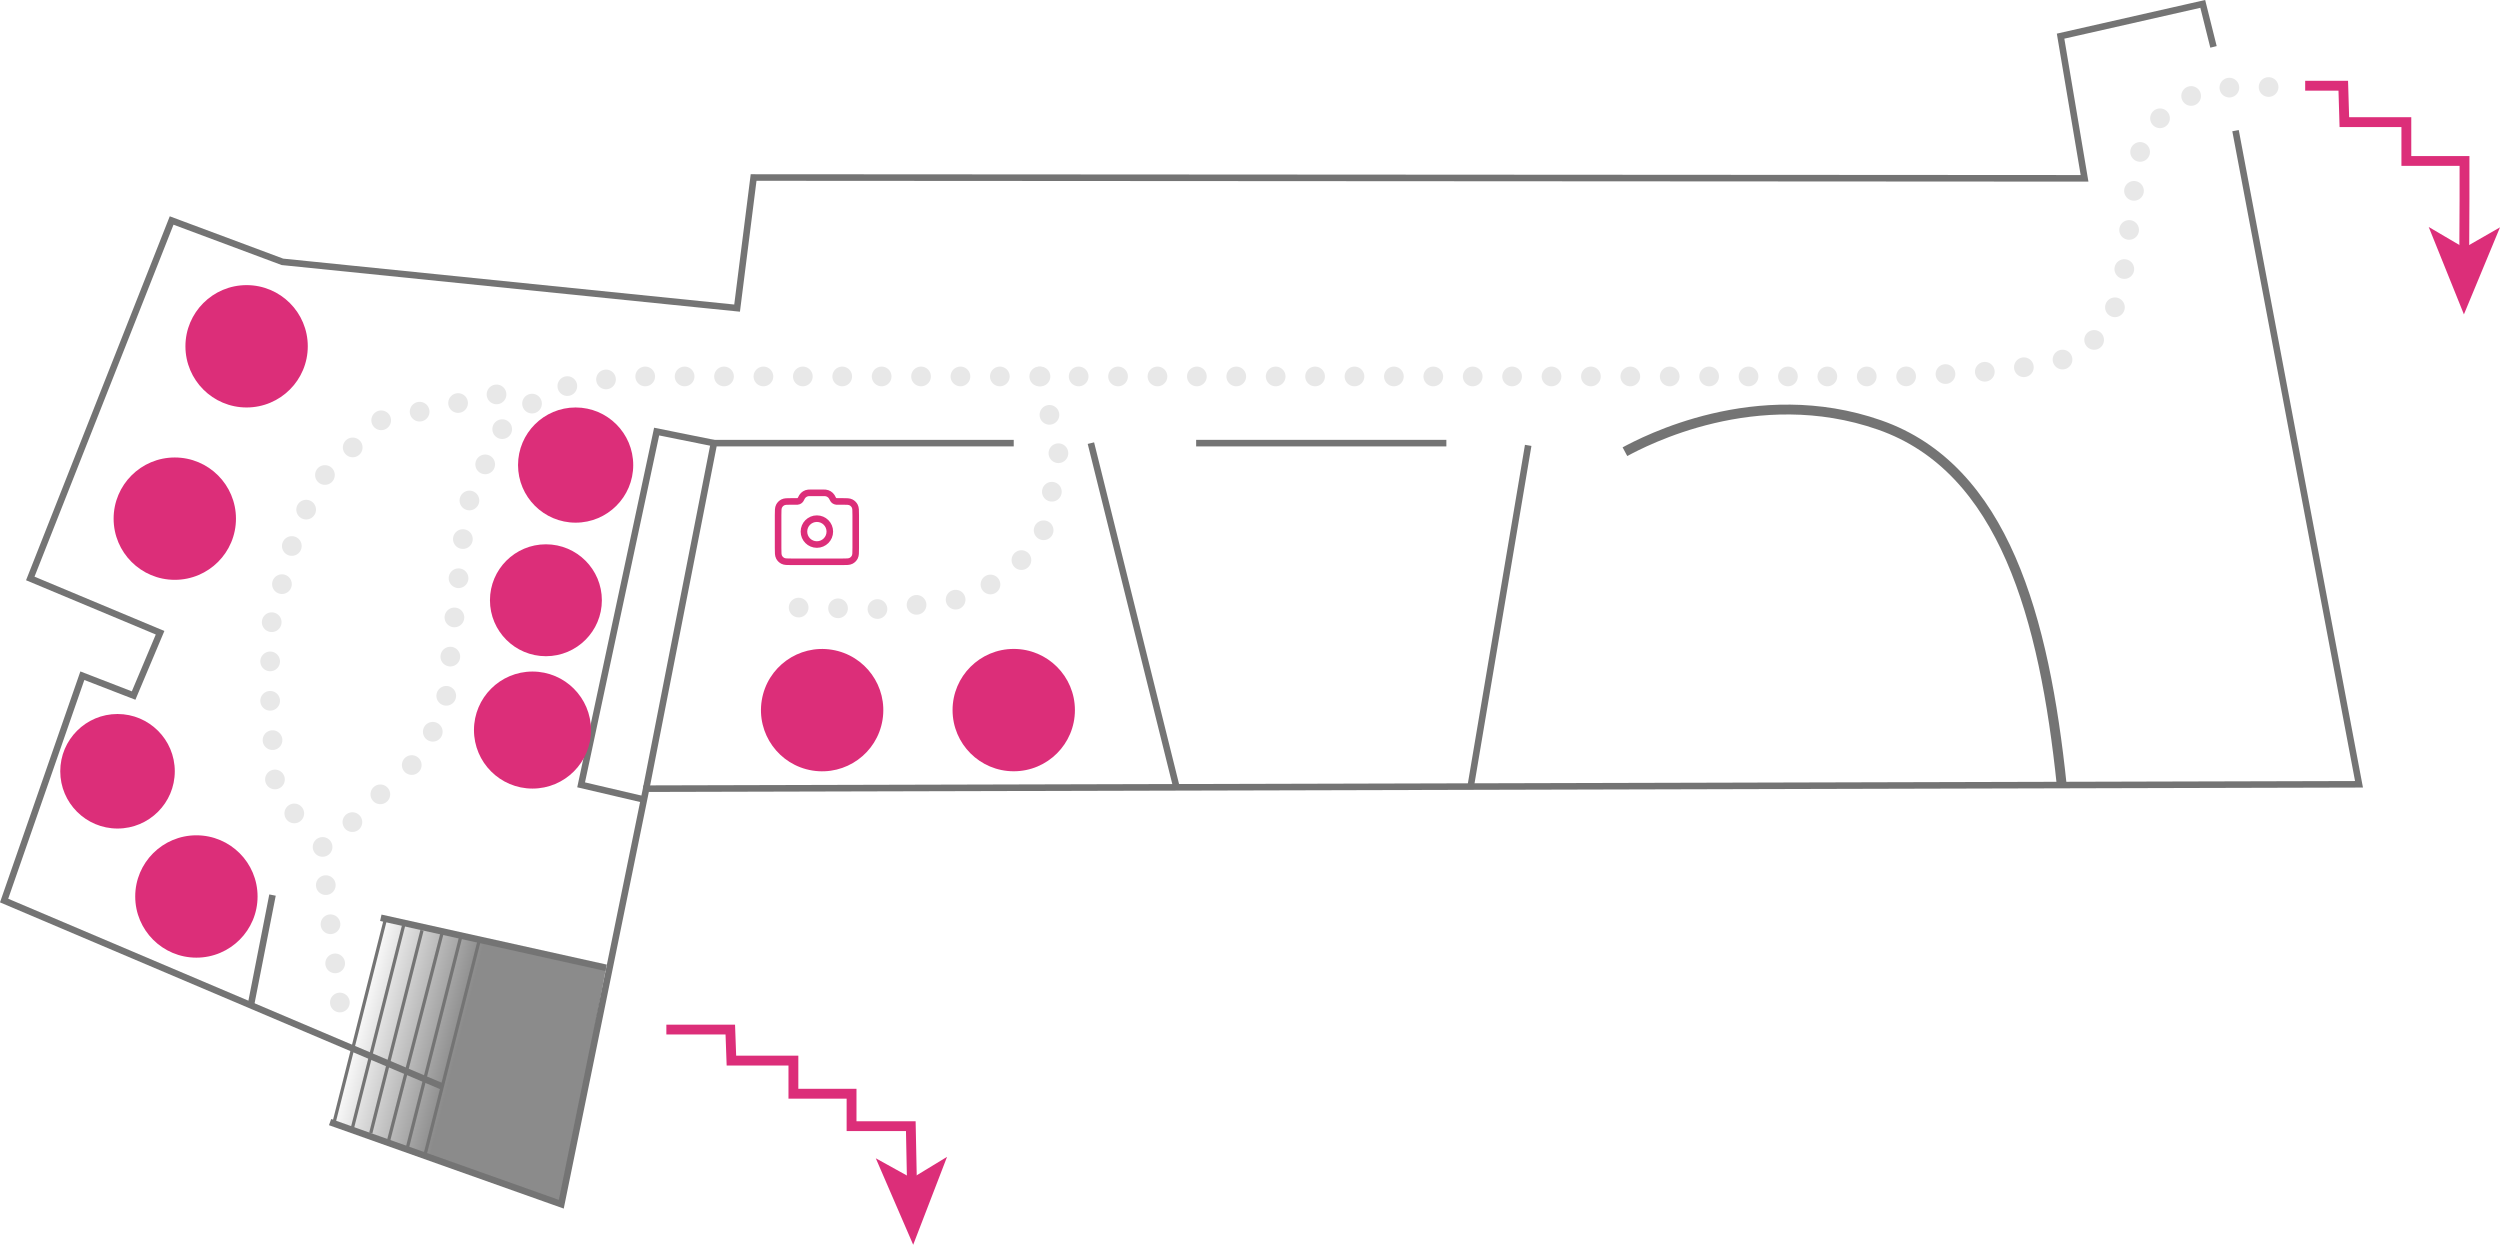
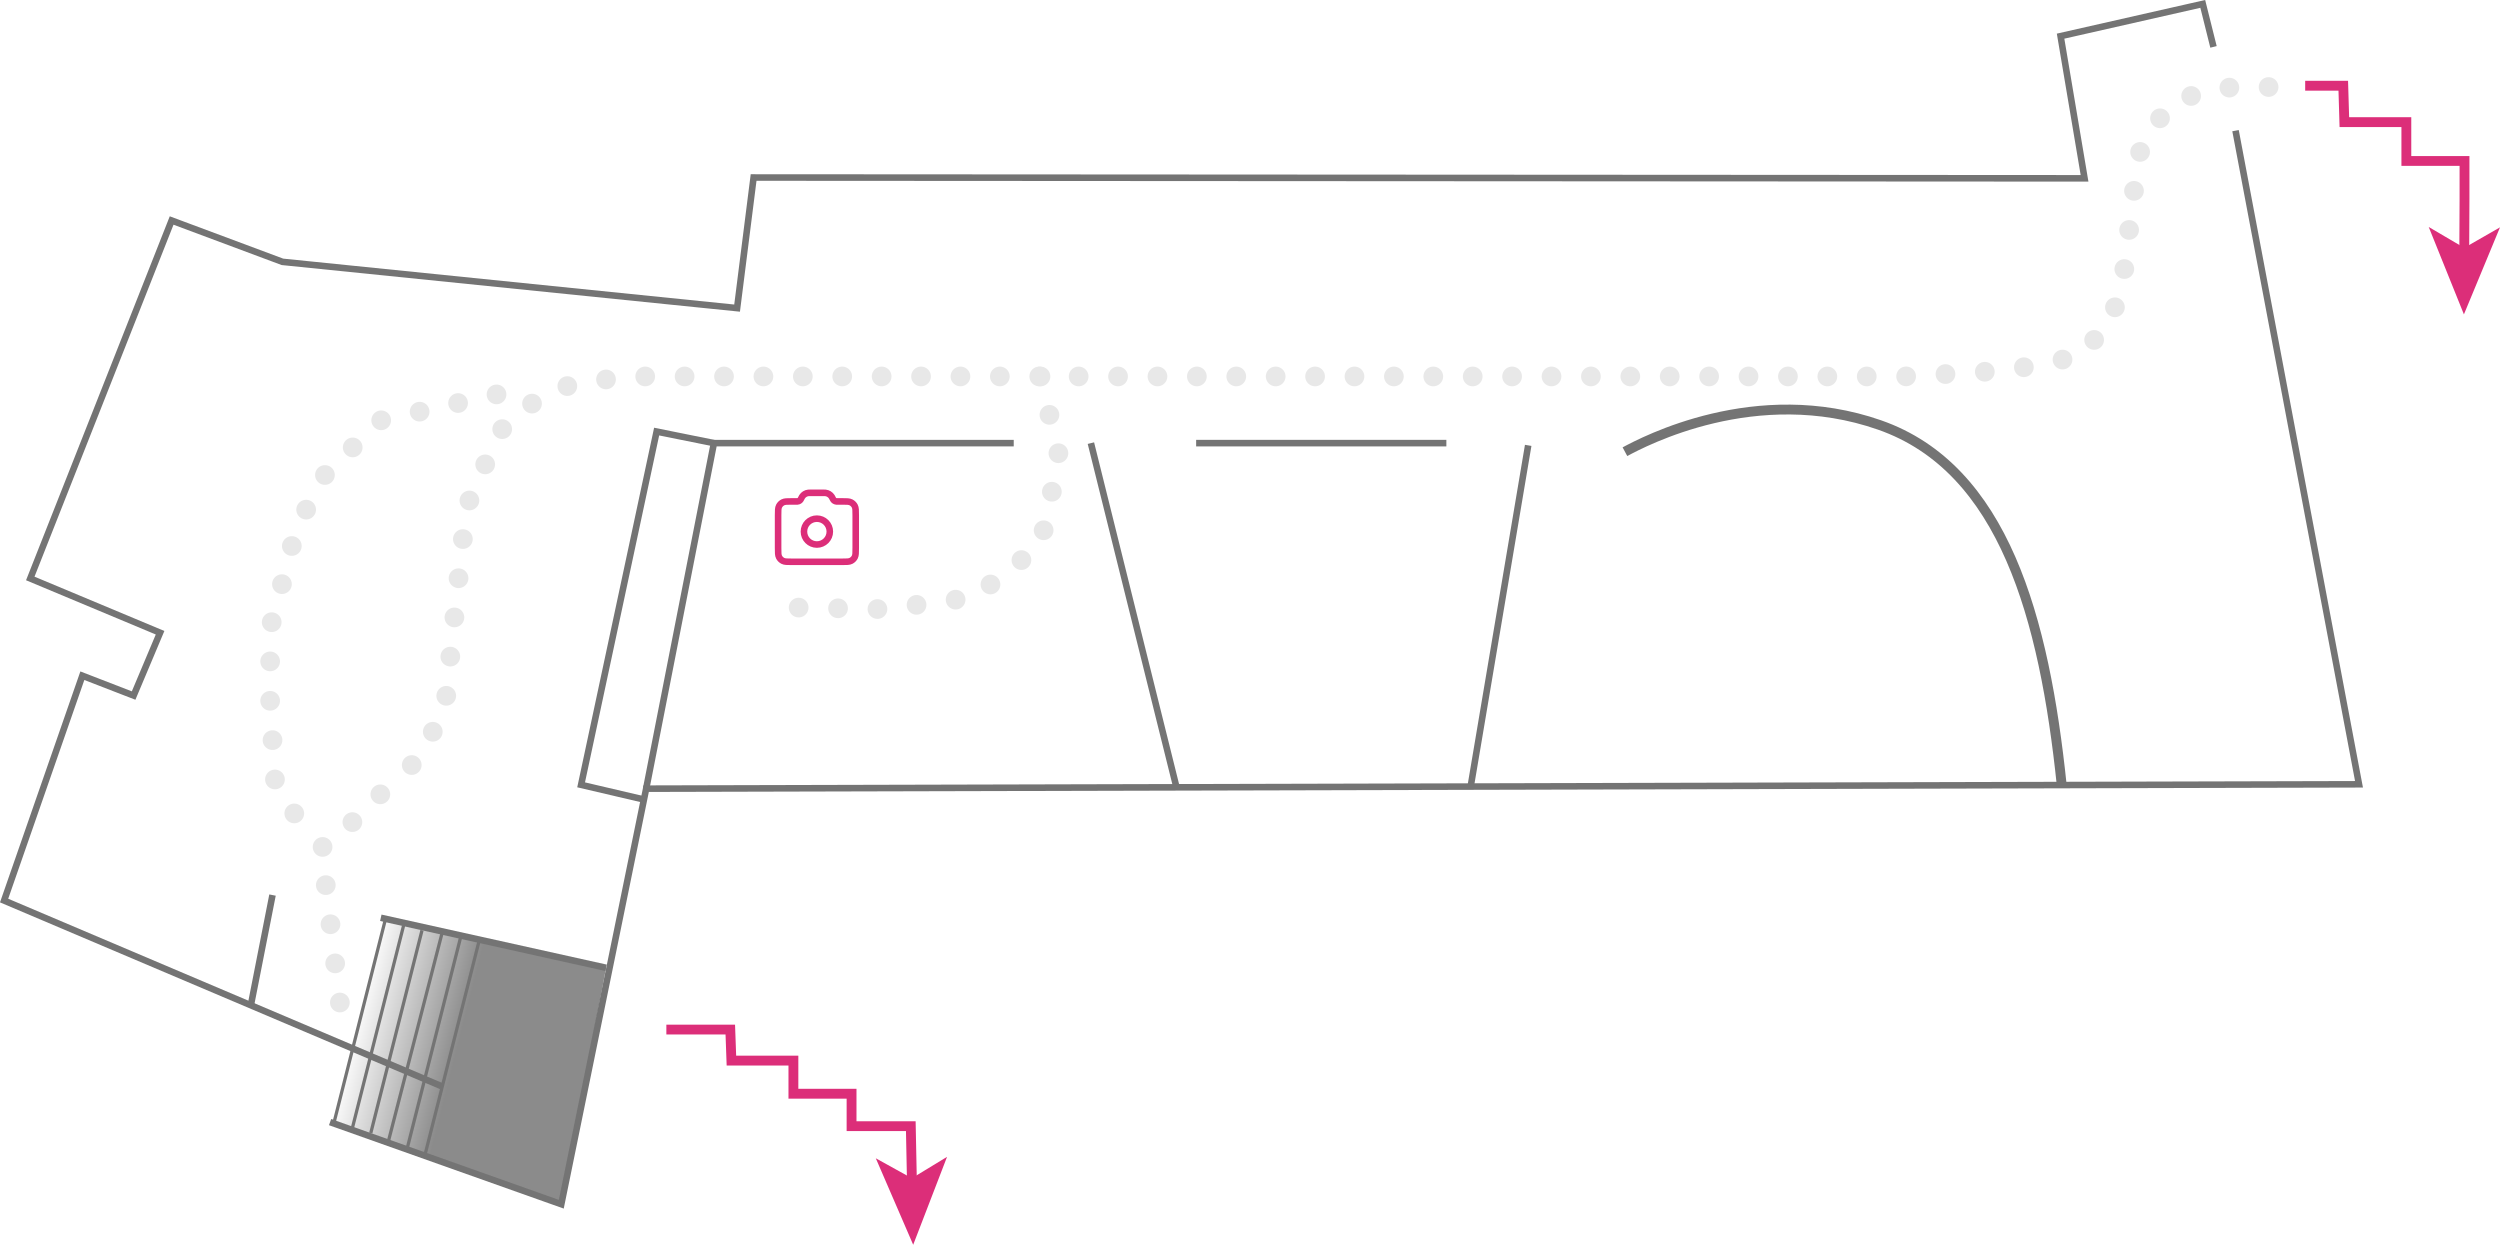
<svg xmlns="http://www.w3.org/2000/svg" id="Lager_2" data-name="Lager 2" viewBox="0 0 761.34 379.08">
  <defs>
    <linearGradient id="Namnlös_övertoning" data-name="Namnlös övertoning" x1="99.64" y1="69.49" x2="138.88" y2="59.61" gradientTransform="translate(0 380.55) scale(1 -1)" gradientUnits="userSpaceOnUse">
      <stop offset=".19" stop-color="#fff" />
      <stop offset=".21" stop-color="#fcfcfc" />
      <stop offset="1" stop-color="#8b8b8b" />
    </linearGradient>
  </defs>
  <g id="Lager_2-2" data-name="Lager 2">
    <g id="Lager_1-2" data-name="Lager 1-2">
      <g>
        <g>
          <polygon points="117.41 279.82 184.57 294.73 170.93 366.73 101.8 341.55 117.41 279.82" style="fill: url(#Namnlös_övertoning);" />
          <polyline points="134.51 330.81 1.25 274.25 25.08 205.78 40.69 211.82 48.75 192.69 9.22 176.16 52.27 67.15 86.01 79.74 224.47 93.83 229.5 54.06 634.82 54.31 627.52 11.01 670.82 1.19 674.09 14.28" style="fill: none; stroke: #747474; stroke-miterlimit: 10; stroke-width: 2px;" />
          <polyline points="680.8 39.79 718.4 238.84 196.78 240.18 170.93 366.73 100.52 341.72" style="fill: none; stroke: #747474; stroke-miterlimit: 10; stroke-width: 2px;" />
          <line x1="115.97" y1="279.5" x2="184.57" y2="294.73" style="fill: none; stroke: #747474; stroke-miterlimit: 10; stroke-width: 2px;" />
          <polyline points="308.72 134.95 217.42 134.95 196.78 240.18" style="fill: none; stroke: #747474; stroke-miterlimit: 10; stroke-width: 2px;" />
          <polyline points="196.06 243.48 176.97 239.01 199.97 131.43 217.42 134.95" style="fill: none; stroke: #747474; stroke-miterlimit: 10; stroke-width: 2px;" />
          <line x1="82.99" y1="272.58" x2="76.39" y2="306.15" style="fill: none; stroke: #747474; stroke-miterlimit: 10; stroke-width: 2px;" />
          <line x1="332.22" y1="134.95" x2="358.19" y2="239.39" style="fill: none; stroke: #747474; stroke-miterlimit: 10; stroke-width: 2px;" />
          <line x1="364.27" y1="134.95" x2="440.47" y2="134.95" style="fill: none; stroke: #747474; stroke-miterlimit: 10; stroke-width: 2px;" />
          <line x1="465.39" y1="135.63" x2="447.96" y2="239" style="fill: none; stroke: #747474; stroke-miterlimit: 10; stroke-width: 2px;" />
          <path d="M494.85,137.56c5.64-3.02,39.95-21.28,77.54-8.14,37.93,13.26,50.18,58.91,55.47,109.58" style="fill: none; stroke: #747474; stroke-miterlimit: 10; stroke-width: 3px;" />
          <line x1="117.41" y1="279.82" x2="101.8" y2="341.55" style="fill: none; stroke: #747474; stroke-miterlimit: 10;" />
          <line x1="122.9" y1="281.89" x2="107.29" y2="343.62" style="fill: none; stroke: #747474; stroke-miterlimit: 10;" />
          <line x1="128.52" y1="283.31" x2="112.92" y2="345.04" style="fill: none; stroke: #747474; stroke-miterlimit: 10;" />
          <line x1="134.62" y1="284.17" x2="118.36" y2="347.26" style="fill: none; stroke: #747474; stroke-miterlimit: 10;" />
          <line x1="145.81" y1="286.92" x2="129.36" y2="351.96" style="fill: none; stroke: #747474; stroke-miterlimit: 10;" />
          <line x1="140.47" y1="284.68" x2="124.01" y2="349.72" style="fill: none; stroke: #747474; stroke-miterlimit: 10;" />
          <polyline points="151.21 120.11 115.94 128.03 111.38 132.29 105.56 138.11 99.74 143.21 90.27 160.67 87.36 172.32 82.27 191.24 82.27 213.8 83.79 238.27 93.73 254.38" style="fill: none; stroke: #e8e8e8; stroke-dasharray: 0 12; stroke-linecap: round; stroke-miterlimit: 10; stroke-width: 6px;" />
          <polyline points="316.86 114.65 322.59 139.15 316.86 166 296.72 181.86 269.25 185.51 241.07 184.99" style="fill: none; stroke: #e8e8e8; stroke-dasharray: 0 12; stroke-linecap: round; stroke-miterlimit: 10; stroke-width: 6px;" />
          <g>
            <polyline points="202.93 313.54 222.4 313.54 222.74 322.99 241.62 322.99 241.62 333.08 259.33 333.08 259.33 342.96 277.37 342.96 277.72 360.23" style="fill: none; stroke: #dc2e79; stroke-miterlimit: 10; stroke-width: 3px;" />
            <polygon points="278.1 379.08 266.71 352.74 277.69 358.82 288.41 352.3 278.1 379.08" style="fill: #dc2e79;" />
          </g>
          <g>
            <polyline points="702.01 26.11 713.61 26.11 713.94 37.19 732.82 37.19 732.82 49.02 750.53 49.02 750.53 60.6 750.45 76.89" style="fill: none; stroke: #dc2e79; stroke-miterlimit: 10; stroke-width: 3px;" />
            <polygon points="750.35 95.74 739.63 69.12 750.45 75.48 761.34 69.23 750.35 95.74" style="fill: #dc2e79;" />
          </g>
-           <circle cx="162.16" cy="222.33" r="17.82" style="fill: #dc2e79;" />
-           <circle cx="175.3" cy="141.63" r="17.54" style="fill: #dc2e79;" />
-           <circle cx="53.23" cy="157.95" r="18.63" style="fill: #dc2e79;" />
-           <circle cx="75.1" cy="105.46" r="18.63" style="fill: #dc2e79;" />
-           <circle cx="308.72" cy="216.25" r="18.63" style="fill: #dc2e79;" />
          <polyline points="103.5 305.3 97.84 258.06 100.52 257.12 122.89 234.88" style="fill: none; stroke: #e8e8e8; stroke-dasharray: 0 12; stroke-linecap: round; stroke-miterlimit: 10; stroke-width: 6px;" />
          <path d="M690.87,26.5l-8.47-.38-13.22,2.14-9.45,4.81-7.79,11.93-2.14,13.59-3.02,24.55-3.52,13.59s-9,11.08-9.31,11.45-22.63,4.63-22.63,4.63l-31.2,1.83H190.73l-17.12,2.52-12.67,6.29-8.81,7.97-10.07,23.04-1.97,17.42-2.39,22.64-2.35,22.66-9.86,15.73-7.33,5.26" style="fill: none; stroke: #e8e8e8; stroke-dasharray: 0 12; stroke-linecap: round; stroke-miterlimit: 10; stroke-width: 6px;" />
-           <circle cx="166.25" cy="182.8" r="17.04" style="fill: #dc2e79;" />
-           <circle cx="59.81" cy="273.01" r="18.63" style="fill: #dc2e79;" />
-           <circle cx="35.79" cy="234.88" r="17.44" style="fill: #dc2e79;" />
-           <circle cx="250.36" cy="216.25" r="18.63" transform="translate(-3.2 428.74) rotate(-80.78)" style="fill: #dc2e79;" />
        </g>
        <path d="M248.77,165.83c2.17,0,3.94-1.76,3.94-3.94s-1.76-3.94-3.94-3.94-3.94,1.76-3.94,3.94,1.76,3.94,3.94,3.94Z" style="fill: none; stroke: #dc2e79; stroke-miterlimit: 10; stroke-width: 2px;" />
        <path d="M236.96,166.88v-9.97c0-1.47,0-2.21.29-2.77.25-.49.65-.9,1.15-1.15.56-.29,1.3-.29,2.77-.29h1.7c.39-.04.74-.26.95-.59.04-.06.08-.13.15-.28.14-.29.22-.43.3-.56.43-.65,1.12-1.09,1.9-1.17.15-.02.31-.02.63-.02h3.96c.32,0,.48,0,.63.02.78.09,1.47.52,1.9,1.17.08.13.15.27.3.56.07.14.11.22.15.28.21.33.56.54.95.59h1.7c1.47,0,2.21,0,2.77.29.49.25.9.65,1.15,1.15.29.56.29,1.3.29,2.77v9.97c0,1.47,0,2.21-.29,2.77-.25.49-.65.9-1.15,1.15-.56.29-1.3.29-2.77.29h-15.22c-1.47,0-2.21,0-2.77-.29-.49-.25-.9-.65-1.15-1.15-.29-.56-.29-1.3-.29-2.77h0Z" style="fill: none; stroke: #dc2e79; stroke-miterlimit: 10; stroke-width: 2px;" />
      </g>
    </g>
  </g>
</svg>
